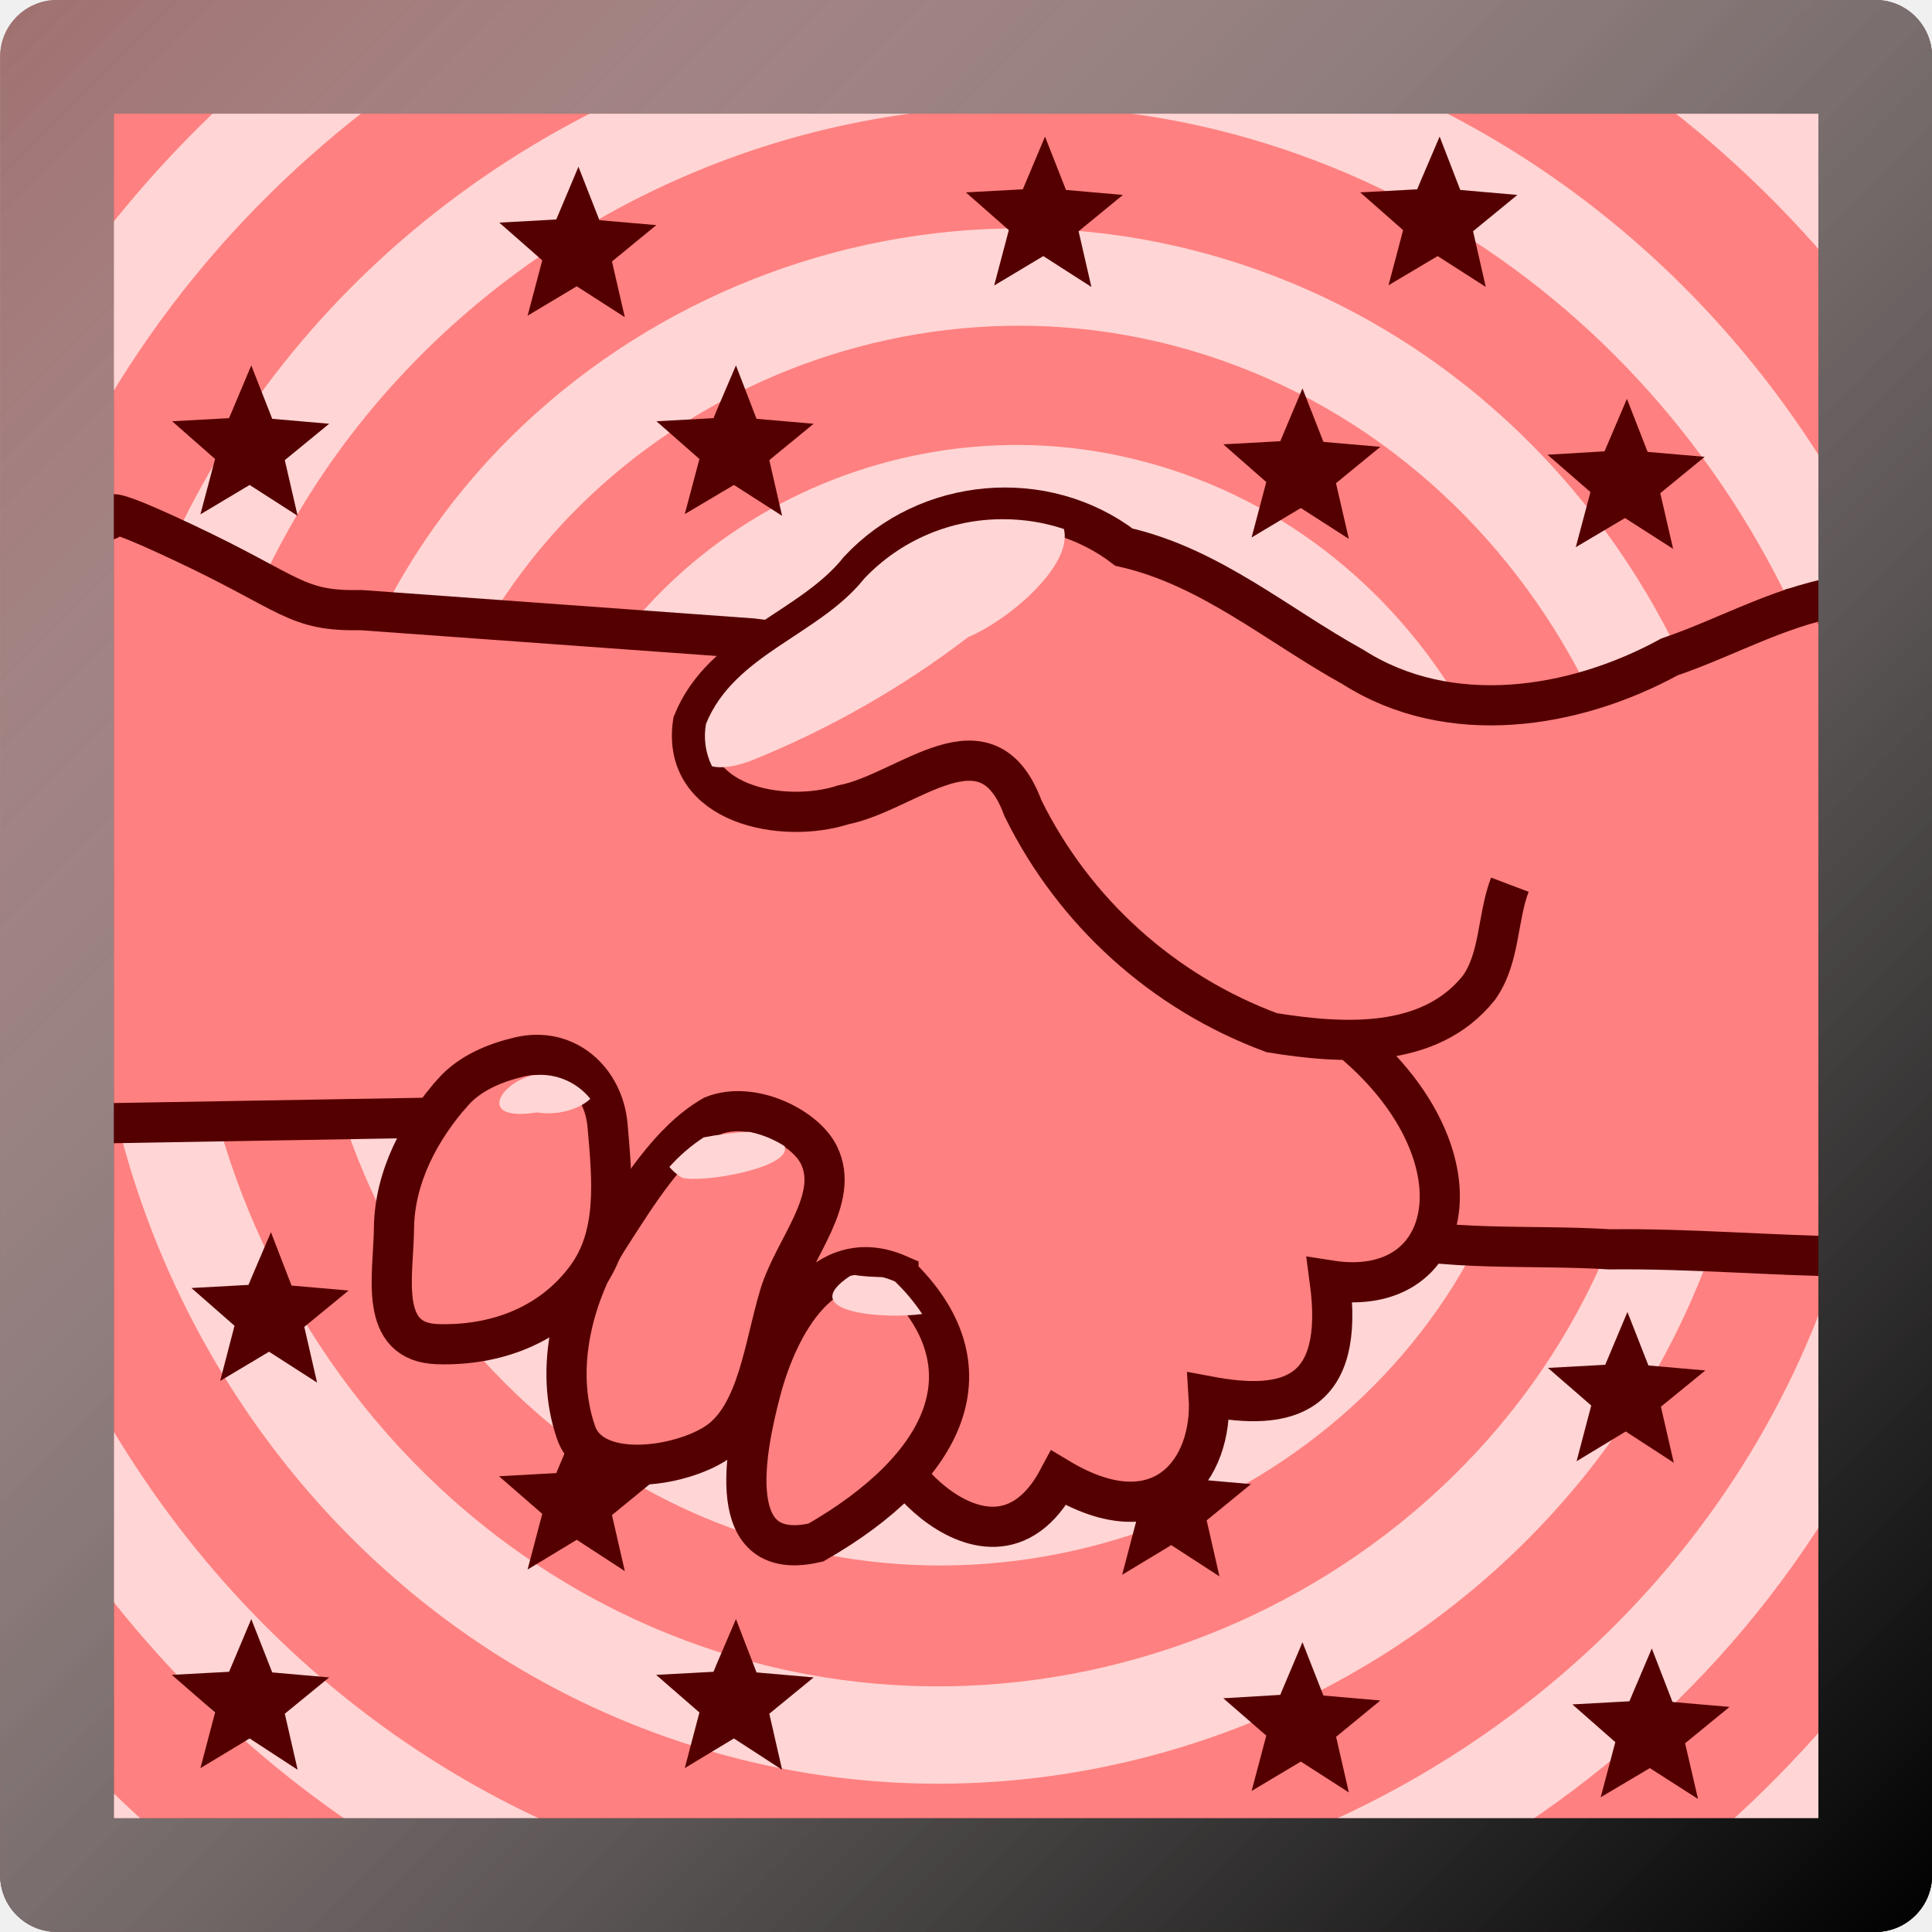
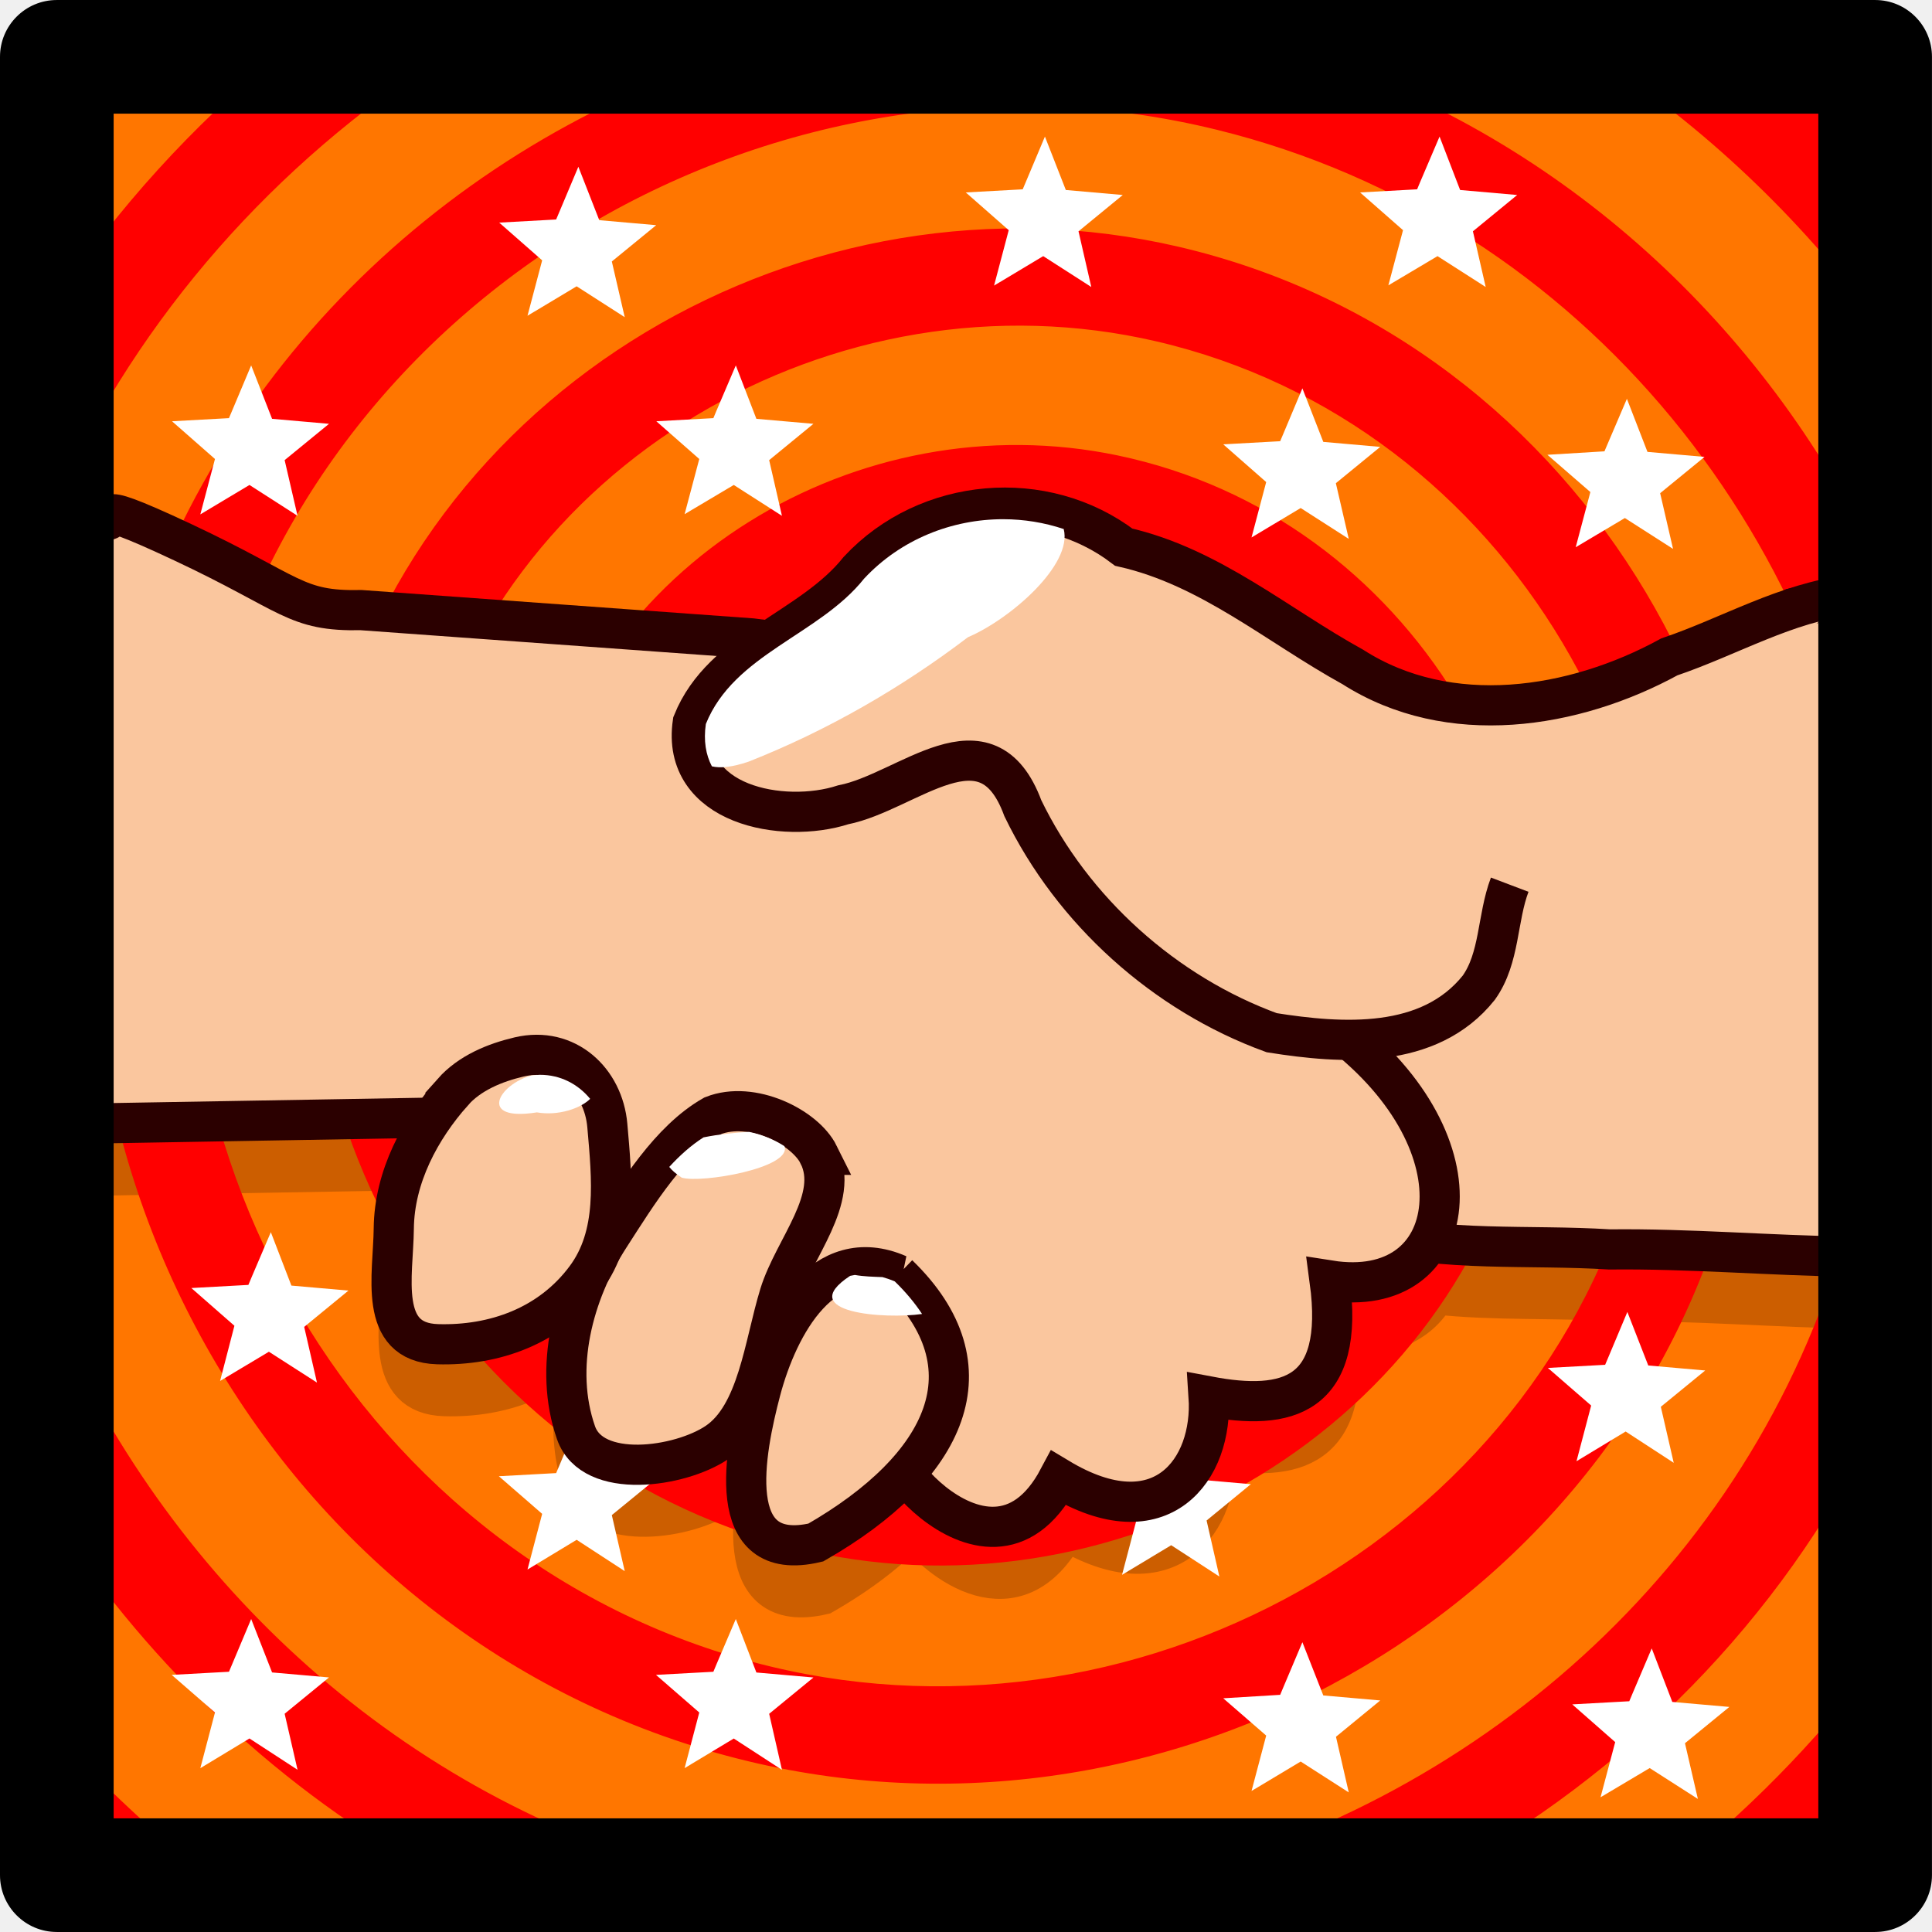
- <svg xmlns="http://www.w3.org/2000/svg" xmlns:xlink="http://www.w3.org/1999/xlink" width="34" height="34" viewBox="0 0 8.996 8.996">
-   <defs>
-     <linearGradient xlink:href="#a" id="c" gradientUnits="userSpaceOnUse" gradientTransform="translate(-88.674 -79.462)" x1="0" y1="0" x2="34" y2="34" />
-     <linearGradient id="a">
-       <stop style="stop-color:#fff;stop-opacity:.251" offset="0" />
-       <stop style="stop-color:#000;stop-opacity:1" offset="1" />
-     </linearGradient>
-     <linearGradient xlink:href="#a" id="b" gradientUnits="userSpaceOnUse" gradientTransform="translate(-88.674 -79.462)" x1="0" y1="0" x2="34" y2="34" />
-   </defs>
-   <path fill="#cc0" fill-rule="evenodd" d="M-87.675-46.463v-32h32v32h-32" style="fill:#ff8080;fill-opacity:1" transform="matrix(.26458 0 0 .26458 23.462 21.024)" />
-   <path style="fill:#ffd5d5;fill-opacity:1" d="M-83.812-78.463a19.984 19.984 0 0 0-3.863 4.26v3.506c1.47-3.234 3.857-5.895 6.76-7.766zm7.91 0c-5.133 1.693-9.375 5.837-10.732 11.415-1.963 8.07 2.954 16.617 11.127 18.582 7.563 1.818 15.565-2.794 17.383-10.461 1.673-7.057-2.642-14.521-9.805-16.192-6.552-1.528-13.472 2.49-14.996 9.15-1.384 6.05 2.335 12.428 8.494 13.805 5.548 1.24 11.394-2.182 12.623-7.843 1.097-5.048-2.03-10.357-7.195-11.44-4.55-.953-9.33 1.881-10.266 6.553-.81 4.053 1.735 8.306 5.916 9.092 3.56.668 7.29-1.587 7.924-5.284.528-3.069-1.448-6.28-4.664-6.761-2.581-.386-5.282 1.309-5.601 4.052-.245 2.098 1.183 4.302 3.466 4.446.81.05 1.606-.205 2.233-.705s1.09-1.303 1.053-2.225a2.332 2.332 0 0 0-.668-1.549c-.415-.43-1.15-.736-1.866-.511-.54.17-.712.422-.908.828a1.147 1.147 0 0 0-.09.859c.108.37.483.666.79.754l.472-1.643c.069.02.317.19.381.41.064.221.003.332-.012.362-.028.06.154-.023-.117.062.065-.02.026-.032.12.065a.875.875 0 0 1 .187.431c.013.343-.128.597-.408.82-.28.224-.7.357-1.059.335-1.2-.076-2.013-1.34-1.873-2.541.198-1.703 1.966-2.81 3.65-2.559 2.2.329 3.6 2.61 3.227 4.78-.464 2.697-3.263 4.392-5.922 3.892-3.196-.6-5.183-3.925-4.553-7.076.74-3.695 4.59-5.977 8.237-5.213 4.194.879 6.775 5.263 5.875 9.406-1.02 4.697-5.937 7.573-10.579 6.535-5.2-1.162-8.377-6.613-7.2-11.756 1.304-5.704 7.297-9.18 12.943-7.863 6.21 1.448 9.985 7.98 8.527 14.13-1.592 6.716-8.665 10.79-15.32 9.19-7.225-1.736-11.608-9.35-9.866-16.513 1.882-7.735 10.047-12.417 17.717-10.531 6.498 1.597 10.971 7.345 11.582 13.712v-6.209c-1.962-4.037-5.438-7.306-9.9-8.79zm15.335 0a19.33 19.33 0 0 1 4.892 4.618v-2.686a21.05 21.05 0 0 0-2.021-1.932zm4.892 17.98a15.356 15.356 0 0 1-.379 2.224c-1.478 5.955-6.235 10.305-11.861 11.796h4.603c3.245-1.763 5.963-4.474 7.637-7.875zm-32 4.296v3.545c1.679 2.534 3.943 4.68 6.662 6.18h4.555c-5.16-1.387-9.148-5.104-11.217-9.725zm32 6.006a20.415 20.415 0 0 1-3.658 3.718h2.62c.358-.34.702-.693 1.038-1.056zm-32 1.246v2.445l.03.027h2.619a21.25 21.25 0 0 1-2.649-2.472z" transform="matrix(.26458 0 0 .26458 23.462 21.024)" />
-   <g style="fill:#500;fill-opacity:1">
-     <path style="color:#000;fill:#500;fill-opacity:1;stroke-width:.707;stroke-dashoffset:14.7;-inkscape-stroke:none" d="m-219.496-77.268-.139.33-.357.02.27.236-.092.346.306-.184.301.193-.08-.35.277-.226-.355-.031zm6.941 0-.14.33-.358.02.27.236-.092.346.309-.184.3.193-.08-.35.278-.226-.358-.031zm-15.152.531-.139.33-.357.02.27.236-.092.346.306-.184.301.194-.08-.35.277-.227-.355-.03zm-5.758 3.496-.139.33-.357.02.27.236-.092.346.306-.184.301.194-.08-.35.277-.226-.355-.032zm8.526 0-.141.33-.358.02.27.236-.092.346.309-.184.3.194-.08-.35.278-.226-.358-.032zm9.974.407-.139.33-.357.02.27.235-.092.346.306-.183.301.193-.08-.35.277-.226-.355-.031zm5.707.177-.14.328-.358.022.27.234-.092.346.308-.184.301.194-.08-.35.277-.226-.357-.032zm-23.865 14.67-.14.33-.358.02.27.236-.09.346.306-.184.301.194-.08-.35.277-.227-.357-.03zm23.877 1.406-.139.33-.357.02.27.234-.092.348.306-.185.301.195-.08-.35.277-.226-.355-.032zm-18.461 1.907-.139.33-.357.02.27.234-.092.347.306-.185.301.195-.08-.35.277-.226-.355-.031zm10.465.093-.14.33-.358.02.27.234-.093.348.31-.185.3.195-.08-.35.277-.226-.357-.032zm-16.223 3.403-.139.33-.357.02.27.234-.092.347.306-.185.301.195-.08-.35.277-.226-.355-.031zm8.526 0-.141.33-.358.02.27.234-.092.347.309-.185.3.195-.08-.35.278-.226-.358-.031zm9.974.406-.139.328-.357.022.27.234-.092.346.306-.184.301.193-.08-.347.277-.227-.355-.031zm6.145.113-.14.33-.358.02.27.236-.093.346.309-.184.3.194-.08-.35.278-.226-.357-.032z" transform="matrix(.26458 0 0 .26458 62.937 21.328)" />
-     <path style="color:#000;fill:#500;fill-opacity:1;stroke-dashoffset:14.7;-inkscape-stroke:none" d="m-219.484-78.207-.338.803-.053.125-1.002.054.756.664-.258.975.865-.518.846.543-.225-.98.78-.639-1.002-.088zm6.945 0-.342.8-.053.128-1.003.054.755.664-.257.971.865-.514.847.543-.224-.98.78-.639-1.005-.088zm-15.156.531-.338.803-.053.125-1.002.055.756.664-.258.974.865-.517.846.543-.226-.98.78-.64-1.001-.087zm-5.758 3.496-.338.803-.053.125-1.002.055.756.664-.258.974.866-.517.845.543-.226-.98.781-.64-1.002-.087zm8.53 0-.343.801-.052.127-1.004.055.756.664-.258.97.865-.513.848.543-.225-.98.78-.64-1.005-.087zm9.97.405-.338.804-.053.125-1.002.055.756.664-.258.975.866-.518.845.543-.226-.98.781-.64-1.002-.087zm5.71.183-.339.795-.055.129-1.004.06.756.657-.258.97.866-.513.847.543-.226-.98.781-.64-1.004-.087zm-23.864 14.666-.342.801-.053.127-1.004.055.758.664-.252.97.86-.513.845.543-.225-.98.78-.64-1.004-.087zm23.873 1.405-.338.804-.053.125-1.008.055.762.662-.258.98.865-.523.846.55-.227-.986.782-.638-1.002-.088zm-18.461 1.908-.338.802-.053.125-1.008.055.762.662-.258.98.865-.523.846.551-.226-.986.78-.639-1.001-.088zm10.468.093-.341.801-.053.127-1.01.055.762.662-.258.979.865-.522.848.55-.225-.986.78-.638-1.004-.088zm-16.226 3.403-.338.803-.053.125-1.008.054.762.662-.258.98.866-.523.845.551-.226-.986.781-.639-1.002-.088zm8.53 0-.343.8-.052.128-1.01.054.762.662-.258.979.865-.522.848.551-.225-.986.78-.639-1.005-.088zm9.97.408-.338.799-.053.127-1.002.06.756.657-.258.974.866-.517.845.543-.224-.979.779-.639-1.002-.087zm6.148.11-.341.802-.053.127-1.004.055.756.664-.258.97.865-.513.848.543-.227-.98.782-.64-1.004-.087z" transform="matrix(.26458 0 0 .26458 62.937 21.328)" />
+ <svg xmlns="http://www.w3.org/2000/svg" width="8.996mm" height="8.996mm" viewBox="0 0 8.996 8.996" version="1.1" id="svg12122">
+   <defs id="defs12119" />
+   <g id="layer1" transform="translate(-100.1149,-98.32355)">
+     <g id="g12075" transform="matrix(0.2645833,0,0,0.2645833,85.34295,153.7308)">
+       <path fill="#cccc00" fill-rule="evenodd" stroke="none" d="m 56.83,-176.414 v -32 h 32 v 32 H 56.83" id="path1694-8" style="fill:#ff7600;fill-opacity:1" />
+       <path id="path921-6" style="opacity:0.2;fill:#000000;fill-opacity:1;stroke:#000000;stroke-width:0.707;stroke-dasharray:none;stroke-opacity:1" d="m 73.643,-199.566 c -0.949,-0.001 -1.897,0.373 -2.574,1.1 -0.415,0.521 -1.014,0.868 -1.574,1.246 -0.101,-0.015 -0.201,-0.031 -0.303,-0.043 l -6.879,-0.498 c -1.172,0.023 -1.207,-0.287 -3.143,-1.195 -1.935,-0.908 -0.932,-0.252 -1.482,-0.414 l -0.068,10.645 5.949,-0.104 c -0.394,0.566 -0.677,1.238 -0.684,1.951 -0.008,0.819 -0.288,2.005 0.771,2.035 0.997,0.029 1.977,-0.316 2.607,-1.162 0.025,-0.034 0.051,-0.068 0.074,-0.104 -0.405,0.881 -0.566,1.907 -0.246,2.824 0.291,0.835 1.83,0.61 2.479,0.172 0.616,-0.416 0.788,-1.375 0.994,-2.199 0.07,0.06 0.14,0.12 0.209,0.182 -0.192,0.348 -0.336,0.74 -0.432,1.104 -0.28,1.061 -0.678,3.061 0.971,2.674 0.653,-0.375 1.185,-0.783 1.576,-1.213 0.452,0.635 1.832,1.705 2.695,0.078 1.805,1.087 2.725,-0.148 2.639,-1.438 1.383,0.261 2.407,0.008 2.131,-2.039 0.851,0.134 1.449,-0.155 1.738,-0.67 1.053,0.114 2.134,0.056 3.189,0.123 1.414,-0.016 2.822,0.108 4.234,0.127 v -11.643 c -0.336,0.038 -0.66,0.123 -0.979,0.227 l -0.029,0.006 -0.016,0.008 c -0.732,0.243 -1.433,0.601 -2.16,0.848 -1.683,0.921 -3.875,1.261 -5.568,0.178 -1.332,-0.734 -2.513,-1.764 -4.033,-2.109 -0.613,-0.467 -1.35,-0.694 -2.088,-0.695 z m -6.936,12.086 c 0.105,0.072 0.21,0.144 0.314,0.217 -0.119,0.181 -0.234,0.36 -0.346,0.533 -0.053,0.082 -0.102,0.168 -0.15,0.254 0.124,-0.315 0.172,-0.654 0.182,-1.004 z" />
+       <path id="path1694-8-7" style="fill:#ff0000;fill-opacity:1" d="m 60.693,-208.414 c -1.476,1.221 -2.783,2.65 -3.863,4.26 v 3.506 c 1.47,-3.234 3.857,-5.895 6.76,-7.766 z m 7.91,0 c -5.133,1.693 -9.375,5.836 -10.732,11.414 -1.964,8.071 2.954,16.617 11.127,18.582 7.563,1.818 15.565,-2.794 17.383,-10.461 1.673,-7.057 -2.642,-14.521 -9.805,-16.191 -6.552,-1.528 -13.472,2.49 -14.996,9.15 -1.384,6.049 2.334,12.428 8.494,13.805 5.547,1.24 11.393,-2.183 12.623,-7.844 1.096,-5.047 -2.03,-10.357 -7.195,-11.439 -4.549,-0.953 -9.331,1.881 -10.266,6.553 -0.811,4.054 1.734,8.306 5.916,9.092 3.56,0.669 7.289,-1.587 7.924,-5.283 0.527,-3.069 -1.448,-6.281 -4.664,-6.762 -2.581,-0.386 -5.282,1.309 -5.602,4.053 -0.244,2.097 1.183,4.302 3.467,4.445 0.81,0.051 1.605,-0.205 2.232,-0.705 0.627,-0.5 1.089,-1.302 1.053,-2.225 -0.023,-0.585 -0.253,-1.118 -0.668,-1.549 -0.415,-0.431 -1.15,-0.737 -1.865,-0.512 -0.541,0.17 -0.713,0.423 -0.908,0.828 -0.098,0.203 -0.198,0.488 -0.09,0.859 0.108,0.371 0.482,0.666 0.789,0.754 l 0.473,-1.643 c 0.069,0.02 0.317,0.189 0.381,0.41 0.064,0.221 0.003,0.332 -0.012,0.361 -0.029,0.059 0.153,-0.023 -0.117,0.062 0.065,-0.02 0.026,-0.032 0.119,0.065 0.093,0.097 0.183,0.324 0.188,0.432 0.013,0.342 -0.128,0.597 -0.408,0.82 -0.28,0.223 -0.699,0.357 -1.059,0.334 -1.201,-0.075 -2.013,-1.34 -1.873,-2.541 0.198,-1.703 1.966,-2.81 3.65,-2.559 2.201,0.329 3.599,2.609 3.227,4.779 -0.463,2.698 -3.262,4.392 -5.922,3.893 -3.196,-0.6 -5.183,-3.925 -4.553,-7.076 0.739,-3.694 4.59,-5.977 8.236,-5.213 4.195,0.879 6.775,5.263 5.875,9.406 -1.02,4.696 -5.936,7.573 -10.578,6.535 -5.2,-1.162 -8.378,-6.613 -7.201,-11.756 1.305,-5.704 7.298,-9.18 12.943,-7.863 6.21,1.448 9.985,7.979 8.527,14.129 -1.592,6.717 -8.665,10.791 -15.32,9.191 -7.225,-1.737 -11.608,-9.351 -9.865,-16.514 1.882,-7.735 10.046,-12.417 17.717,-10.531 6.498,1.598 10.971,7.345 11.582,13.713 v -6.209 c -1.962,-4.037 -5.439,-7.307 -9.9,-8.791 z m 15.334,0 c 1.902,1.246 3.549,2.818 4.893,4.617 v -2.686 c -0.629,-0.686 -1.304,-1.332 -2.021,-1.932 z m 4.893,17.98 c -0.072,0.742 -0.196,1.484 -0.379,2.223 -1.478,5.956 -6.235,10.306 -11.861,11.797 h 4.604 c 3.245,-1.763 5.962,-4.474 7.637,-7.875 z m -32,4.295 v 3.545 c 1.679,2.534 3.943,4.681 6.662,6.18 h 4.555 c -5.159,-1.387 -9.148,-5.104 -11.217,-9.725 z m 32,6.006 c -1.059,1.396 -2.291,2.645 -3.658,3.719 h 2.619 c 0.359,-0.34 0.703,-0.693 1.039,-1.057 z m -32,1.246 v 2.445 c 0.01,0.009 0.02,0.018 0.029,0.027 h 2.619 c -0.951,-0.746 -1.837,-1.574 -2.648,-2.473 z" />
+       <g id="path8092-4-1" style="fill:#ffffff;fill-opacity:1" transform="translate(293.7043,-128.8026)">
+         <path style="color:#000000;fill:#ffffff;fill-opacity:1;stroke-width:0.707;stroke-dashoffset:14.7;-inkscape-stroke:none" d="m -219.496,-77.268 -0.139,0.33 -0.357,0.02 0.27,0.236 -0.092,0.346 0.307,-0.184 0.301,0.193 -0.08,-0.35 0.277,-0.227 -0.355,-0.031 z m 6.941,10e-7 -0.141,0.33 -0.357,0.02 0.27,0.236 -0.092,0.346 0.309,-0.184 0.301,0.193 -0.08,-0.35 0.277,-0.227 -0.357,-0.031 z m -15.152,0.531 -0.139,0.33 -0.357,0.02 0.27,0.236 -0.092,0.346 0.307,-0.184 0.301,0.193 -0.08,-0.35 0.277,-0.227 -0.355,-0.031 z m -5.758,3.496 -0.139,0.33 -0.357,0.02 0.27,0.236 -0.092,0.346 0.307,-0.184 0.301,0.193 -0.08,-0.35 0.277,-0.227 -0.355,-0.031 z m 8.525,0 -0.141,0.33 -0.357,0.02 0.27,0.236 -0.092,0.346 0.309,-0.184 0.301,0.193 -0.08,-0.35 0.277,-0.227 -0.357,-0.031 z m 9.975,0.406 -0.139,0.33 -0.357,0.02 0.27,0.236 -0.092,0.346 0.307,-0.184 0.301,0.193 -0.08,-0.35 0.277,-0.227 -0.355,-0.031 z m 5.707,0.178 -0.141,0.328 -0.357,0.021 0.27,0.234 -0.092,0.346 0.309,-0.184 0.301,0.193 -0.08,-0.35 0.277,-0.227 -0.357,-0.031 z m -23.865,14.67 -0.141,0.33 -0.357,0.02 0.27,0.236 -0.09,0.346 0.307,-0.184 0.301,0.193 -0.08,-0.35 0.277,-0.227 -0.357,-0.031 z m 23.877,1.406 -0.139,0.33 -0.357,0.02 0.27,0.234 -0.092,0.348 0.307,-0.186 0.301,0.195 -0.08,-0.35 0.277,-0.227 -0.355,-0.031 z m -18.461,1.906 -0.139,0.33 -0.357,0.02 0.27,0.234 -0.092,0.348 0.307,-0.186 0.301,0.195 -0.08,-0.35 0.277,-0.227 -0.355,-0.031 z m 10.465,0.094 -0.141,0.33 -0.357,0.02 0.27,0.234 -0.092,0.348 0.309,-0.186 0.301,0.195 -0.08,-0.35 0.277,-0.227 -0.357,-0.031 z m -16.223,3.402 -0.139,0.33 -0.357,0.02 0.27,0.234 -0.092,0.348 0.307,-0.186 0.301,0.195 -0.08,-0.35 0.277,-0.227 -0.355,-0.031 z m 8.525,0 -0.141,0.33 -0.357,0.02 0.27,0.234 -0.092,0.348 0.309,-0.186 0.301,0.195 -0.08,-0.35 0.277,-0.227 -0.357,-0.031 z m 9.975,0.406 -0.139,0.328 -0.357,0.021 0.27,0.234 -0.092,0.346 0.307,-0.184 0.301,0.193 -0.08,-0.348 0.277,-0.227 -0.355,-0.031 z m 6.145,0.113 -0.141,0.33 -0.357,0.02 0.27,0.236 -0.092,0.346 0.309,-0.184 0.301,0.193 -0.08,-0.35 0.277,-0.227 -0.357,-0.031 z" id="path15527" />
+         <path style="color:#000000;fill:#ffffff;fill-opacity:1;stroke-dashoffset:14.7;-inkscape-stroke:none" d="m -219.484,-78.207 -0.338,0.803 -0.053,0.125 -1.002,0.055 0.756,0.664 -0.258,0.975 0.865,-0.518 0.846,0.543 -0.225,-0.98 0.779,-0.639 -1.002,-0.088 z m 6.945,0 -0.342,0.801 -0.053,0.127 -1.004,0.055 0.756,0.664 -0.258,0.971 0.865,-0.514 0.848,0.543 -0.225,-0.98 0.779,-0.639 -1.004,-0.088 z m -15.156,0.531 -0.338,0.803 -0.053,0.125 -1.002,0.055 0.756,0.664 -0.258,0.975 0.865,-0.518 0.846,0.543 -0.227,-0.98 0.781,-0.639 -1.002,-0.088 z m -5.758,3.496 -0.338,0.803 -0.053,0.125 -1.002,0.055 0.756,0.664 -0.258,0.975 0.865,-0.518 0.846,0.543 -0.227,-0.98 0.781,-0.639 -1.002,-0.088 z m 8.529,0 -0.342,0.801 -0.053,0.127 -1.004,0.055 0.756,0.664 -0.258,0.971 0.865,-0.514 0.848,0.543 -0.225,-0.98 0.779,-0.639 -1.004,-0.088 z m 9.971,0.404 -0.338,0.805 -0.053,0.125 -1.002,0.055 0.756,0.664 -0.258,0.975 0.865,-0.518 0.846,0.543 -0.227,-0.98 0.781,-0.639 -1.002,-0.088 z m 5.711,0.184 -0.34,0.795 -0.055,0.129 -1.004,0.061 0.756,0.656 -0.258,0.971 0.865,-0.514 0.848,0.543 -0.227,-0.98 0.781,-0.639 -1.004,-0.088 z m -23.865,14.666 -0.342,0.801 -0.053,0.127 -1.004,0.055 0.758,0.664 -0.252,0.971 0.859,-0.514 0.846,0.543 -0.225,-0.98 0.779,-0.639 -1.004,-0.088 z m 23.873,1.404 -0.338,0.805 -0.053,0.125 -1.008,0.055 0.762,0.662 -0.258,0.98 0.865,-0.523 0.846,0.551 -0.227,-0.986 0.781,-0.639 -1.002,-0.088 z m -18.461,1.908 -0.338,0.803 -0.053,0.125 -1.008,0.055 0.762,0.662 -0.258,0.98 0.865,-0.523 0.846,0.551 -0.227,-0.986 0.781,-0.639 -1.002,-0.088 z m 10.469,0.094 -0.342,0.801 -0.053,0.127 -1.01,0.055 0.762,0.662 -0.258,0.979 0.865,-0.521 0.848,0.551 -0.225,-0.986 0.779,-0.639 -1.004,-0.088 z m -16.227,3.402 -0.338,0.803 -0.053,0.125 -1.008,0.055 0.762,0.662 -0.258,0.98 0.865,-0.523 0.846,0.551 -0.227,-0.986 0.781,-0.639 -1.002,-0.088 z m 8.529,0 -0.342,0.801 -0.053,0.127 -1.01,0.055 0.762,0.662 -0.258,0.979 0.865,-0.521 0.848,0.551 -0.225,-0.986 0.779,-0.639 -1.004,-0.088 z m 9.971,0.408 -0.338,0.799 -0.053,0.127 -1.002,0.061 0.756,0.656 -0.258,0.975 0.865,-0.518 0.846,0.543 -0.225,-0.979 0.779,-0.639 -1.002,-0.088 z m 6.148,0.109 -0.342,0.803 -0.053,0.127 -1.004,0.055 0.756,0.664 -0.258,0.971 0.865,-0.514 0.848,0.543 -0.227,-0.98 0.781,-0.639 -1.004,-0.088 z" id="path15529" />
+       </g>
+       <path style="fill:#fac69e;fill-opacity:1;stroke:#2b0000;stroke-width:0.707;stroke-dasharray:none;stroke-opacity:1" d="m 88.392,-198.941 -1.007,0.232 -9.276,4.832 c -0.02,0.638 -0.481,2.786 -0.364,3.416 0.387,1.087 1.076,2.197 2.143,2.721 1.381,0.365 2.85,0.225 4.269,0.315 1.414,-0.016 2.822,0.108 4.234,0.127" id="path921" />
+       <path style="fill:#fac69e;fill-opacity:1;stroke:#2b0000;stroke-width:0.707;stroke-dasharray:none;stroke-opacity:1" d="m 57.565,-200.284 c 0.55,0.162 -0.454,-0.495 1.481,0.413 1.935,0.908 1.971,1.219 3.143,1.195 l 6.879,0.498 c 1.155,0.135 2.295,0.467 3.121,1.295 0.985,0.754 2.107,1.313 3.218,1.834 0.889,0.682 1.909,1.337 2.618,2.17 0.425,0.664 0.923,0.986 1.378,1.619 2.599,1.993 2.144,4.747 -0.172,4.381 0.276,2.047 -0.747,2.301 -2.13,2.04 0.086,1.29 -0.834,2.524 -2.639,1.438 -1.295,2.441 -3.763,-1.192 -2.496,-0.314 -0.654,-1.007 -1.534,-1.299 -2.23,-2.256 -1.284,-1.155 -2.665,-2.124 -4.106,-3.061 -0.651,-0.375 -1.36,-0.589 -2.14,-0.713 l -5.993,0.103" id="path929" />
+       <path style="fill:#fac69e;fill-opacity:1;stroke:#2b0000;stroke-width:0.707;stroke-dasharray:none;stroke-opacity:1" d="m 71.64,-186.981 c -1.318,-0.577 -2.113,0.871 -2.422,2.04 -0.28,1.061 -0.678,3.061 0.97,2.674 2.321,-1.332 3.128,-3.093 1.451,-4.714 z" id="path933" />
+       <path style="fill:#fac69e;fill-opacity:1;stroke:#2b0000;stroke-width:0.707;stroke-dasharray:none;stroke-opacity:1" d="m 70.239,-189.09 c 0.385,0.775 -0.437,1.64 -0.689,2.462 -0.272,0.888 -0.383,2.115 -1.102,2.601 -0.649,0.438 -2.189,0.663 -2.48,-0.172 -0.399,-1.143 -0.051,-2.455 0.586,-3.444 0.5,-0.776 1.063,-1.702 1.826,-2.136 0.679,-0.268 1.615,0.196 1.86,0.689 z" id="path935" />
+       <path style="fill:#fac69e;fill-opacity:1;stroke:#2b0000;stroke-width:0.707;stroke-dasharray:none;stroke-opacity:1" d="m 63.799,-190.192 c -0.569,0.64 -1.029,1.488 -1.038,2.4 -0.008,0.819 -0.288,2.004 0.771,2.035 0.997,0.029 1.979,-0.317 2.608,-1.163 0.566,-0.76 0.461,-1.742 0.379,-2.687 -0.069,-0.789 -0.717,-1.401 -1.55,-1.206 -0.433,0.102 -0.872,0.283 -1.171,0.62 z" id="path937" />
+       <path style="fill:#fac69e;fill-opacity:1;stroke:#2b0000;stroke-width:0.707;stroke-dasharray:none;stroke-opacity:1" d="m 88.392,-198.941 c -1.124,0.129 -2.125,0.73 -3.183,1.088 -1.683,0.921 -3.875,1.261 -5.569,0.178 -1.332,-0.734 -2.513,-1.764 -4.033,-2.109 -1.4,-1.066 -3.458,-0.888 -4.662,0.404 -0.831,1.043 -2.401,1.39 -2.922,2.683 -0.214,1.456 1.59,1.79 2.648,1.447 1.135,-0.222 2.524,-1.667 3.161,0.061 0.876,1.809 2.496,3.264 4.379,3.95 1.239,0.197 2.77,0.302 3.644,-0.791 0.375,-0.526 0.321,-1.223 0.545,-1.814" id="path919" />
+       <path id="path919-8" style="fill:#ffffff;fill-opacity:1;stroke:none;stroke-width:0.388;stroke-opacity:1" d="m 73.489,-200.276 c -0.904,-0.001 -1.807,0.354 -2.452,1.047 -0.792,0.994 -2.288,1.324 -2.784,2.557 -0.043,0.296 3.8e-4,0.543 0.106,0.745 0.146,0.036 0.357,0.016 0.648,-0.083 1.378,-0.544 2.685,-1.296 3.858,-2.189 0.745,-0.317 1.846,-1.275 1.686,-1.904 -0.344,-0.115 -0.702,-0.172 -1.062,-0.173 z m -8.157,9.778 c -0.012,5e-5 -0.025,0.001 -0.036,0.002 -0.034,0.001 -0.068,0.005 -0.103,0.009 -0.001,3.7e-4 -0.003,-3.8e-4 -0.005,0 -0.587,0.157 -0.957,0.817 0.091,0.65 0.381,0.066 0.772,-0.072 0.938,-0.238 -0.213,-0.259 -0.522,-0.424 -0.885,-0.423 z m 3.684,1.004 c -0.234,0.012 -0.535,0.042 -0.804,0.097 -0.217,0.138 -0.417,0.317 -0.603,0.52 0.045,0.058 0.116,0.121 0.22,0.189 0.346,0.103 1.946,-0.171 1.807,-0.554 -0.181,-0.116 -0.398,-0.206 -0.62,-0.251 z m 1.856,2.519 c -0.027,0.004 -0.054,0.01 -0.08,0.015 -0.992,0.653 0.62,0.765 1.266,0.671 -0.126,-0.192 -0.285,-0.384 -0.48,-0.573 -0.074,-0.032 -0.146,-0.056 -0.217,-0.076 -0.161,-0.006 -0.328,-0.01 -0.488,-0.038 z" />
+       <path style="color:#000000;fill:#000000;fill-opacity:1;stroke-linecap:round;stroke-linejoin:round;-inkscape-stroke:none" d="m 56.831,-209.413 a 1,1 0 0 0 -1,1 v 32 a 1,1 0 0 0 1,1 h 32 a 1,1 0 0 0 1,-1 v -32 a 1,1 0 0 0 -1,-1 z m 1,2 h 30 v 30 h -30 z" id="path1696-1" />
+     </g>
  </g>
-   <path style="fill:#ff8080;fill-opacity:1;stroke:#500;stroke-width:.707;stroke-dasharray:none;stroke-opacity:1" d="m-56.112-68.99-1.007.232-9.276 4.832c-.02.638-.481 2.786-.364 3.416.387 1.087 1.076 2.197 2.143 2.72 1.381.366 2.85.226 4.27.315 1.414-.016 2.821.109 4.234.128" transform="matrix(.26458 0 0 .26458 23.462 21.024)" />
-   <path style="fill:#ff8080;fill-opacity:1;stroke:#500;stroke-width:.707;stroke-dasharray:none;stroke-opacity:1" d="M-86.94-70.333c.55.163-.454-.495 1.481.414 1.935.908 1.971 1.218 3.143 1.195l6.88.498c1.155.135 2.295.467 3.12 1.295.986.754 2.107 1.313 3.218 1.834.89.682 1.91 1.337 2.618 2.17.425.664.923.986 1.378 1.619 2.599 1.993 2.144 4.746-.173 4.38.276 2.048-.747 2.301-2.13 2.04.086 1.29-.834 2.525-2.64 1.438-1.295 2.441-3.762-1.192-2.496-.313-.654-1.007-1.534-1.3-2.23-2.256-1.283-1.155-2.664-2.124-4.105-3.06-.65-.376-1.36-.59-2.14-.714l-5.993.103" transform="matrix(.26458 0 0 .26458 23.462 21.024)" />
-   <path style="fill:#ff8080;fill-opacity:1;stroke:#500;stroke-width:.707;stroke-dasharray:none;stroke-opacity:1" d="M-72.864-57.03c-1.318-.576-2.114.872-2.422 2.04-.28 1.061-.678 3.061.97 2.674 2.321-1.332 3.128-3.093 1.452-4.713zM-74.266-59.138c.385.775-.437 1.64-.688 2.462-.272.888-.383 2.115-1.103 2.6-.649.439-2.188.664-2.48-.171-.398-1.143-.05-2.456.586-3.445.5-.776 1.063-1.702 1.825-2.135.68-.269 1.616.196 1.86.689z" transform="matrix(.26458 0 0 .26458 23.462 21.024)" />
-   <path style="fill:#ff8080;fill-opacity:1;stroke:#500;stroke-width:.707;stroke-dasharray:none;stroke-opacity:1" d="M-80.705-60.24c-.57.64-1.03 1.487-1.038 2.4-.008.818-.288 2.004.771 2.034.998.03 1.979-.316 2.609-1.162.566-.76.46-1.742.379-2.687-.069-.789-.717-1.401-1.55-1.206-.433.102-.872.284-1.171.62zM-56.112-68.99c-1.124.13-2.125.73-3.183 1.089-1.683.92-3.875 1.26-5.569.178-1.331-.734-2.513-1.765-4.033-2.11-1.4-1.066-3.458-.888-4.662.404-.831 1.044-2.402 1.39-2.922 2.684-.215 1.455 1.59 1.79 2.647 1.447 1.135-.222 2.524-1.667 3.161.061a7.966 7.966 0 0 0 4.38 3.95c1.238.198 2.77.302 3.643-.79.375-.526.321-1.223.545-1.815" transform="matrix(.26458 0 0 .26458 23.462 21.024)" />
-   <path style="fill:#ffd5d5;fill-opacity:1;stroke:none;stroke-width:.388;stroke-opacity:1" d="M-71.015-70.324a3.343 3.343 0 0 0-2.453 1.046c-.791.994-2.288 1.325-2.784 2.557a1.2 1.2 0 0 0 .106.745c.146.037.357.017.649-.083a16.311 16.311 0 0 0 3.858-2.189c.745-.317 1.845-1.275 1.686-1.904a3.36 3.36 0 0 0-1.062-.172zm-8.158 9.778-.036.001a1.186 1.186 0 0 0-.103.01h-.005c-.586.157-.957.816.091.65.381.065.772-.073.938-.239a1.124 1.124 0 0 0-.885-.422zm3.684 1.004a5.612 5.612 0 0 0-.804.097 3.053 3.053 0 0 0-.603.52.903.903 0 0 0 .22.189c.345.102 1.945-.171 1.807-.555a1.852 1.852 0 0 0-.62-.251zm1.856 2.519c-.028.004-.054.01-.08.015-.992.653.62.765 1.266.671a3.394 3.394 0 0 0-.48-.573 1.6 1.6 0 0 0-.217-.075c-.161-.007-.328-.01-.488-.038z" transform="matrix(.26458 0 0 .26458 23.462 21.024)" />
-   <path style="color:#000;fill:#500;fill-opacity:1;stroke-linecap:round;stroke-linejoin:round;-inkscape-stroke:none" d="M-87.674-79.462a1 1 0 0 0-1 1v32a1 1 0 0 0 1 1h32a1 1 0 0 0 1-1v-32a1 1 0 0 0-1-1zm1 2h30v30h-30z" transform="matrix(.26458 0 0 .26458 23.462 21.024)" />
-   <path style="fill:url(#b);fill-opacity:1;stroke:none;stroke-width:.5;stroke-dasharray:none;stroke-dashoffset:14.7;stroke-opacity:1" d="M-87.674-79.462a1 1 0 0 0-1 1v32a1 1 0 0 0 1 1h32a1 1 0 0 0 1-1v-32a1 1 0 0 0-1-1zm1 2h30v30h-30z" transform="matrix(.26458 0 0 .26458 23.462 21.024)" />
-   <path style="fill:url(#c);fill-opacity:1;stroke:none;stroke-width:.5;stroke-dasharray:none;stroke-dashoffset:14.7;stroke-opacity:1" d="M-87.674-79.462a1 1 0 0 0-1 1v32a1 1 0 0 0 1 1h32a1 1 0 0 0 1-1v-32a1 1 0 0 0-1-1zm1 2h30v30h-30z" transform="matrix(.26458 0 0 .26458 23.462 21.024)" />
</svg>
